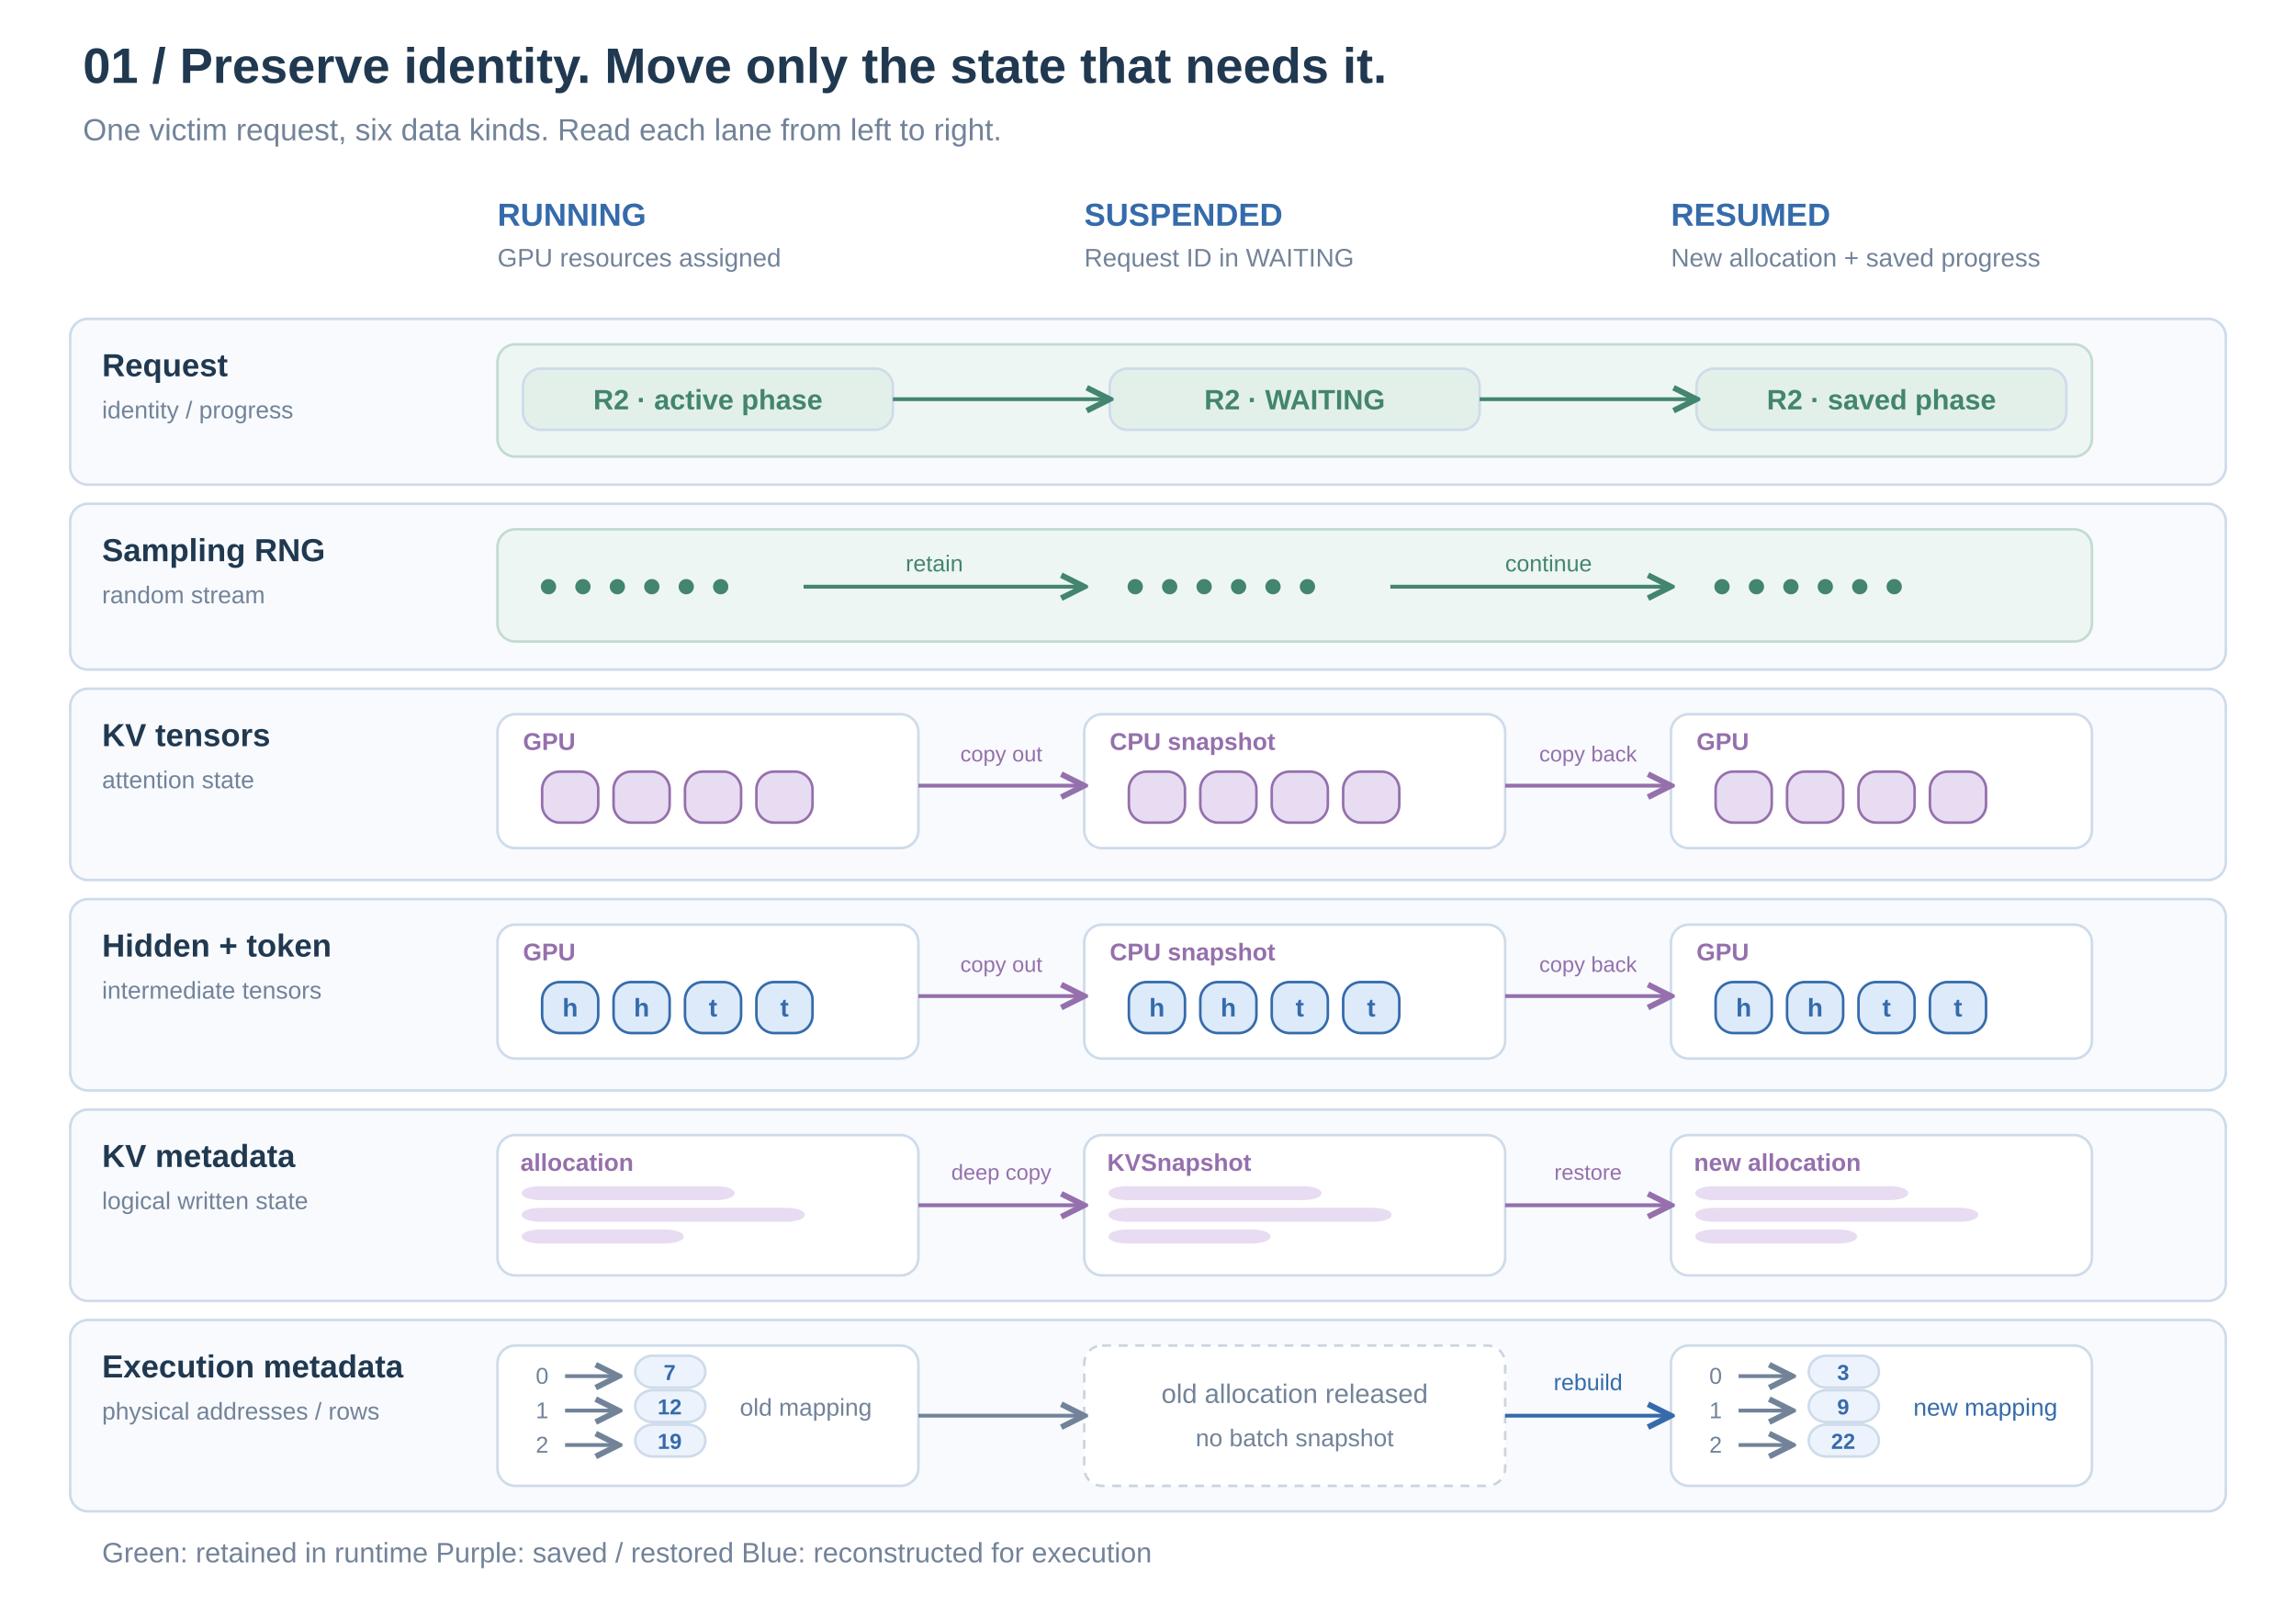
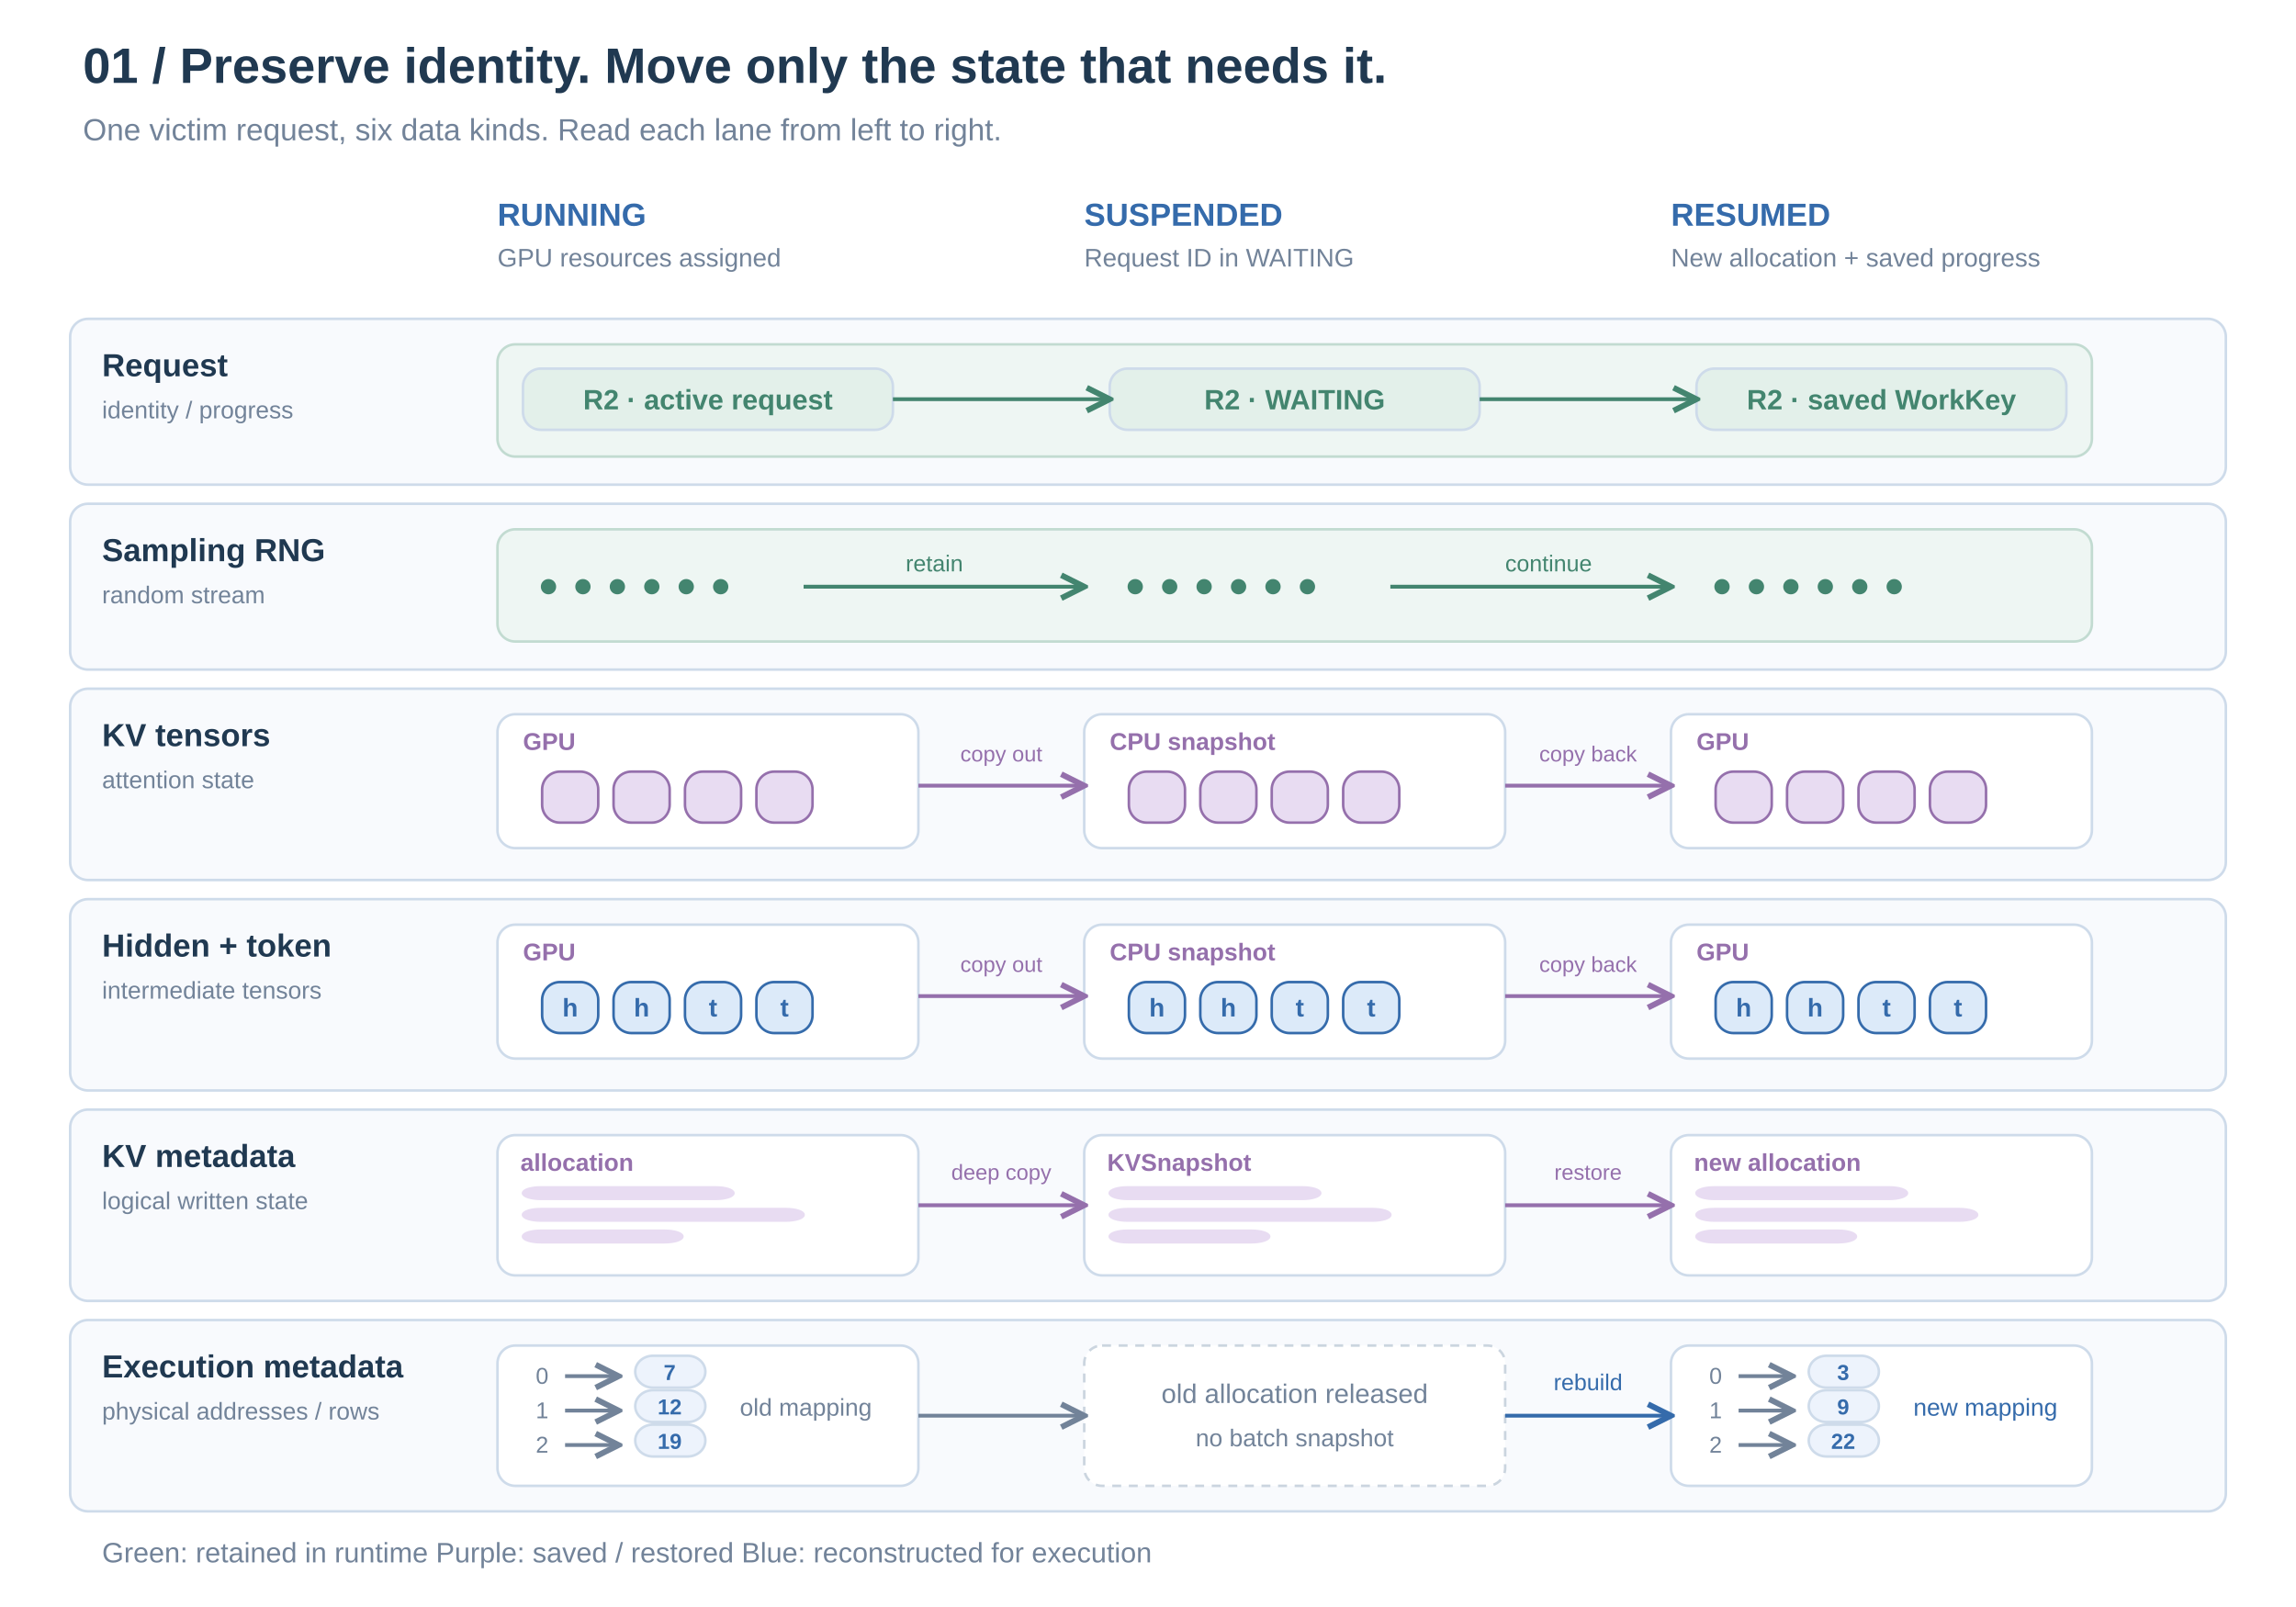
<svg xmlns="http://www.w3.org/2000/svg" width="1800" height="1260" viewBox="0 0 1800 1260" role="img" aria-labelledby="title desc">
  <defs>
    <marker id="a" markerWidth="8" markerHeight="8" refX="7" refY="4" orient="auto">
      <path d="M1 1L7 4L1 7" fill="none" stroke="context-stroke" stroke-width="1.5" />
    </marker>
  </defs>
  <rect width="1800" height="1260" fill="white" />
  <text x="65" y="65" font-family="Arial,Helvetica,sans-serif" font-size="39" fill="#203951" font-weight="700" text-anchor="start">01 / Preserve identity. Move only the state that needs it.</text>
  <text x="65" y="110" font-family="Arial,Helvetica,sans-serif" font-size="24" fill="#728399" font-weight="400" text-anchor="start">One victim request, six data kinds. Read each lane from left to right.</text>
  <text x="390" y="177" font-family="Arial,Helvetica,sans-serif" font-size="25" fill="#356bab" font-weight="700" text-anchor="start">RUNNING</text>
  <text x="390" y="209" font-family="Arial,Helvetica,sans-serif" font-size="20" fill="#728399" font-weight="400" text-anchor="start">GPU resources assigned</text>
  <text x="850" y="177" font-family="Arial,Helvetica,sans-serif" font-size="25" fill="#356bab" font-weight="700" text-anchor="start">SUSPENDED</text>
  <text x="850" y="209" font-family="Arial,Helvetica,sans-serif" font-size="20" fill="#728399" font-weight="400" text-anchor="start">Request ID in WAITING</text>
  <text x="1310" y="177" font-family="Arial,Helvetica,sans-serif" font-size="25" fill="#356bab" font-weight="700" text-anchor="start">RESUMED</text>
  <text x="1310" y="209" font-family="Arial,Helvetica,sans-serif" font-size="20" fill="#728399" font-weight="400" text-anchor="start">New allocation + saved progress</text>
  <rect x="55" y="250" width="1690" height="130" rx="14" fill="#f8fafd" stroke="#cedbea" stroke-width="2" />
  <rect x="55" y="395" width="1690" height="130" rx="14" fill="#f8fafd" stroke="#cedbea" stroke-width="2" />
  <rect x="55" y="540" width="1690" height="150" rx="14" fill="#f8fafd" stroke="#cedbea" stroke-width="2" />
  <rect x="55" y="705" width="1690" height="150" rx="14" fill="#f8fafd" stroke="#cedbea" stroke-width="2" />
  <rect x="55" y="870" width="1690" height="150" rx="14" fill="#f8fafd" stroke="#cedbea" stroke-width="2" />
  <rect x="55" y="1035" width="1690" height="150" rx="14" fill="#f8fafd" stroke="#cedbea" stroke-width="2" />
  <text x="80" y="295" font-family="Arial,Helvetica,sans-serif" font-size="25" fill="#203951" font-weight="700" text-anchor="start">Request</text>
  <text x="80" y="328" font-family="Arial,Helvetica,sans-serif" font-size="19" fill="#728399" font-weight="400" text-anchor="start">identity / progress</text>
  <text x="80" y="440" font-family="Arial,Helvetica,sans-serif" font-size="25" fill="#203951" font-weight="700" text-anchor="start">Sampling RNG</text>
  <text x="80" y="473" font-family="Arial,Helvetica,sans-serif" font-size="19" fill="#728399" font-weight="400" text-anchor="start">random stream</text>
  <text x="80" y="585" font-family="Arial,Helvetica,sans-serif" font-size="25" fill="#203951" font-weight="700" text-anchor="start">KV tensors</text>
  <text x="80" y="618" font-family="Arial,Helvetica,sans-serif" font-size="19" fill="#728399" font-weight="400" text-anchor="start">attention state</text>
  <text x="80" y="750" font-family="Arial,Helvetica,sans-serif" font-size="25" fill="#203951" font-weight="700" text-anchor="start">Hidden + token</text>
  <text x="80" y="783" font-family="Arial,Helvetica,sans-serif" font-size="19" fill="#728399" font-weight="400" text-anchor="start">intermediate tensors</text>
  <text x="80" y="915" font-family="Arial,Helvetica,sans-serif" font-size="25" fill="#203951" font-weight="700" text-anchor="start">KV metadata</text>
  <text x="80" y="948" font-family="Arial,Helvetica,sans-serif" font-size="19" fill="#728399" font-weight="400" text-anchor="start">logical written state</text>
  <text x="80" y="1080" font-family="Arial,Helvetica,sans-serif" font-size="25" fill="#203951" font-weight="700" text-anchor="start">Execution metadata</text>
  <text x="80" y="1113" font-family="Arial,Helvetica,sans-serif" font-size="19" fill="#728399" font-weight="400" text-anchor="start">physical addresses / rows</text>
  <rect x="390" y="270" width="1250" height="88" rx="14" fill="#eef6f3" stroke="#c2dbd1" stroke-width="2" />
  <rect x="410" y="289" width="290" height="48" rx="14" fill="#e3f0ea" stroke="#cedbea" stroke-width="2" />
-   <text x="555.0" y="321" font-family="Arial,Helvetica,sans-serif" font-size="22" fill="#43856f" font-weight="700" text-anchor="middle">R2 · active phase</text>
+   <text x="555.0" y="321" font-family="Arial,Helvetica,sans-serif" font-size="22" fill="#43856f" font-weight="700" text-anchor="middle">R2 · active request</text>
  <rect x="870" y="289" width="290" height="48" rx="14" fill="#e3f0ea" stroke="#cedbea" stroke-width="2" />
  <text x="1015.0" y="321" font-family="Arial,Helvetica,sans-serif" font-size="22" fill="#43856f" font-weight="700" text-anchor="middle">R2 · WAITING</text>
  <rect x="1330" y="289" width="290" height="48" rx="14" fill="#e3f0ea" stroke="#cedbea" stroke-width="2" />
-   <text x="1475.0" y="321" font-family="Arial,Helvetica,sans-serif" font-size="22" fill="#43856f" font-weight="700" text-anchor="middle">R2 · saved phase</text>
+   <text x="1475.0" y="321" font-family="Arial,Helvetica,sans-serif" font-size="22" fill="#43856f" font-weight="700" text-anchor="middle">R2 · saved WorkKey</text>
  <path d="M700 313H870" fill="none" stroke="#43856f" stroke-width="3" stroke-linejoin="round" marker-end="url(#a)" />
  <path d="M1160 313H1330" fill="none" stroke="#43856f" stroke-width="3" stroke-linejoin="round" marker-end="url(#a)" />
  <rect x="390" y="415" width="1250" height="88" rx="14" fill="#eef6f3" stroke="#c2dbd1" stroke-width="2" />
  <circle cx="430" cy="460" r="6" fill="#43856f" />
  <circle cx="457" cy="460" r="6" fill="#43856f" />
  <circle cx="484" cy="460" r="6" fill="#43856f" />
  <circle cx="511" cy="460" r="6" fill="#43856f" />
  <circle cx="538" cy="460" r="6" fill="#43856f" />
  <circle cx="565" cy="460" r="6" fill="#43856f" />
  <circle cx="890" cy="460" r="6" fill="#43856f" />
  <circle cx="917" cy="460" r="6" fill="#43856f" />
  <circle cx="944" cy="460" r="6" fill="#43856f" />
  <circle cx="971" cy="460" r="6" fill="#43856f" />
  <circle cx="998" cy="460" r="6" fill="#43856f" />
  <circle cx="1025" cy="460" r="6" fill="#43856f" />
  <circle cx="1350" cy="460" r="6" fill="#43856f" />
  <circle cx="1377" cy="460" r="6" fill="#43856f" />
  <circle cx="1404" cy="460" r="6" fill="#43856f" />
  <circle cx="1431" cy="460" r="6" fill="#43856f" />
  <circle cx="1458" cy="460" r="6" fill="#43856f" />
  <circle cx="1485" cy="460" r="6" fill="#43856f" />
  <path d="M630 460H850" fill="none" stroke="#43856f" stroke-width="3" stroke-linejoin="round" marker-end="url(#a)" />
  <path d="M1090 460H1310" fill="none" stroke="#43856f" stroke-width="3" stroke-linejoin="round" marker-end="url(#a)" />
  <text x="710" y="448" font-family="Arial,Helvetica,sans-serif" font-size="18" fill="#43856f" font-weight="400" text-anchor="start">retain</text>
  <text x="1180" y="448" font-family="Arial,Helvetica,sans-serif" font-size="18" fill="#43856f" font-weight="400" text-anchor="start">continue</text>
  <rect x="390" y="560" width="330" height="105" rx="14" fill="#fff" stroke="#cedbea" stroke-width="2" />
  <text x="410" y="588" font-family="Arial,Helvetica,sans-serif" font-size="19" fill="#9570ac" font-weight="700" text-anchor="start">GPU</text>
  <rect x="425" y="605" width="44" height="40" rx="14" fill="#e8dcf2" stroke="#9570ac" stroke-width="2" />
  <rect x="481" y="605" width="44" height="40" rx="14" fill="#e8dcf2" stroke="#9570ac" stroke-width="2" />
  <rect x="537" y="605" width="44" height="40" rx="14" fill="#e8dcf2" stroke="#9570ac" stroke-width="2" />
  <rect x="593" y="605" width="44" height="40" rx="14" fill="#e8dcf2" stroke="#9570ac" stroke-width="2" />
  <rect x="850" y="560" width="330" height="105" rx="14" fill="#fff" stroke="#cedbea" stroke-width="2" />
  <text x="870" y="588" font-family="Arial,Helvetica,sans-serif" font-size="19" fill="#9570ac" font-weight="700" text-anchor="start">CPU snapshot</text>
  <rect x="885" y="605" width="44" height="40" rx="14" fill="#e8dcf2" stroke="#9570ac" stroke-width="2" />
  <rect x="941" y="605" width="44" height="40" rx="14" fill="#e8dcf2" stroke="#9570ac" stroke-width="2" />
  <rect x="997" y="605" width="44" height="40" rx="14" fill="#e8dcf2" stroke="#9570ac" stroke-width="2" />
  <rect x="1053" y="605" width="44" height="40" rx="14" fill="#e8dcf2" stroke="#9570ac" stroke-width="2" />
  <rect x="1310" y="560" width="330" height="105" rx="14" fill="#fff" stroke="#cedbea" stroke-width="2" />
  <text x="1330" y="588" font-family="Arial,Helvetica,sans-serif" font-size="19" fill="#9570ac" font-weight="700" text-anchor="start">GPU</text>
  <rect x="1345" y="605" width="44" height="40" rx="14" fill="#e8dcf2" stroke="#9570ac" stroke-width="2" />
  <rect x="1401" y="605" width="44" height="40" rx="14" fill="#e8dcf2" stroke="#9570ac" stroke-width="2" />
  <rect x="1457" y="605" width="44" height="40" rx="14" fill="#e8dcf2" stroke="#9570ac" stroke-width="2" />
  <rect x="1513" y="605" width="44" height="40" rx="14" fill="#e8dcf2" stroke="#9570ac" stroke-width="2" />
  <path d="M720 616H850" fill="none" stroke="#9570ac" stroke-width="3" stroke-linejoin="round" marker-end="url(#a)" />
  <path d="M1180 616H1310" fill="none" stroke="#9570ac" stroke-width="3" stroke-linejoin="round" marker-end="url(#a)" />
  <text x="785" y="597" font-family="Arial,Helvetica,sans-serif" font-size="17" fill="#9570ac" font-weight="400" text-anchor="middle">copy out</text>
  <text x="1245" y="597" font-family="Arial,Helvetica,sans-serif" font-size="17" fill="#9570ac" font-weight="400" text-anchor="middle">copy back</text>
  <rect x="390" y="725" width="330" height="105" rx="14" fill="#fff" stroke="#cedbea" stroke-width="2" />
  <text x="410" y="753" font-family="Arial,Helvetica,sans-serif" font-size="19" fill="#9570ac" font-weight="700" text-anchor="start">GPU</text>
  <rect x="425" y="770" width="44" height="40" rx="14" fill="#dceaf9" stroke="#356bab" stroke-width="2" />
  <text x="447" y="797" font-family="Arial,Helvetica,sans-serif" font-size="20" fill="#356bab" font-weight="700" text-anchor="middle">h</text>
  <rect x="481" y="770" width="44" height="40" rx="14" fill="#dceaf9" stroke="#356bab" stroke-width="2" />
  <text x="503" y="797" font-family="Arial,Helvetica,sans-serif" font-size="20" fill="#356bab" font-weight="700" text-anchor="middle">h</text>
  <rect x="537" y="770" width="44" height="40" rx="14" fill="#dceaf9" stroke="#356bab" stroke-width="2" />
  <text x="559" y="797" font-family="Arial,Helvetica,sans-serif" font-size="20" fill="#356bab" font-weight="700" text-anchor="middle">t</text>
  <rect x="593" y="770" width="44" height="40" rx="14" fill="#dceaf9" stroke="#356bab" stroke-width="2" />
  <text x="615" y="797" font-family="Arial,Helvetica,sans-serif" font-size="20" fill="#356bab" font-weight="700" text-anchor="middle">t</text>
  <rect x="850" y="725" width="330" height="105" rx="14" fill="#fff" stroke="#cedbea" stroke-width="2" />
  <text x="870" y="753" font-family="Arial,Helvetica,sans-serif" font-size="19" fill="#9570ac" font-weight="700" text-anchor="start">CPU snapshot</text>
  <rect x="885" y="770" width="44" height="40" rx="14" fill="#dceaf9" stroke="#356bab" stroke-width="2" />
  <text x="907" y="797" font-family="Arial,Helvetica,sans-serif" font-size="20" fill="#356bab" font-weight="700" text-anchor="middle">h</text>
  <rect x="941" y="770" width="44" height="40" rx="14" fill="#dceaf9" stroke="#356bab" stroke-width="2" />
  <text x="963" y="797" font-family="Arial,Helvetica,sans-serif" font-size="20" fill="#356bab" font-weight="700" text-anchor="middle">h</text>
  <rect x="997" y="770" width="44" height="40" rx="14" fill="#dceaf9" stroke="#356bab" stroke-width="2" />
  <text x="1019" y="797" font-family="Arial,Helvetica,sans-serif" font-size="20" fill="#356bab" font-weight="700" text-anchor="middle">t</text>
  <rect x="1053" y="770" width="44" height="40" rx="14" fill="#dceaf9" stroke="#356bab" stroke-width="2" />
  <text x="1075" y="797" font-family="Arial,Helvetica,sans-serif" font-size="20" fill="#356bab" font-weight="700" text-anchor="middle">t</text>
  <rect x="1310" y="725" width="330" height="105" rx="14" fill="#fff" stroke="#cedbea" stroke-width="2" />
  <text x="1330" y="753" font-family="Arial,Helvetica,sans-serif" font-size="19" fill="#9570ac" font-weight="700" text-anchor="start">GPU</text>
  <rect x="1345" y="770" width="44" height="40" rx="14" fill="#dceaf9" stroke="#356bab" stroke-width="2" />
  <text x="1367" y="797" font-family="Arial,Helvetica,sans-serif" font-size="20" fill="#356bab" font-weight="700" text-anchor="middle">h</text>
  <rect x="1401" y="770" width="44" height="40" rx="14" fill="#dceaf9" stroke="#356bab" stroke-width="2" />
  <text x="1423" y="797" font-family="Arial,Helvetica,sans-serif" font-size="20" fill="#356bab" font-weight="700" text-anchor="middle">h</text>
  <rect x="1457" y="770" width="44" height="40" rx="14" fill="#dceaf9" stroke="#356bab" stroke-width="2" />
  <text x="1479" y="797" font-family="Arial,Helvetica,sans-serif" font-size="20" fill="#356bab" font-weight="700" text-anchor="middle">t</text>
  <rect x="1513" y="770" width="44" height="40" rx="14" fill="#dceaf9" stroke="#356bab" stroke-width="2" />
  <text x="1535" y="797" font-family="Arial,Helvetica,sans-serif" font-size="20" fill="#356bab" font-weight="700" text-anchor="middle">t</text>
  <path d="M720 781H850" fill="none" stroke="#9570ac" stroke-width="3" stroke-linejoin="round" marker-end="url(#a)" />
  <path d="M1180 781H1310" fill="none" stroke="#9570ac" stroke-width="3" stroke-linejoin="round" marker-end="url(#a)" />
  <text x="785" y="762" font-family="Arial,Helvetica,sans-serif" font-size="17" fill="#9570ac" font-weight="400" text-anchor="middle">copy out</text>
  <text x="1245" y="762" font-family="Arial,Helvetica,sans-serif" font-size="17" fill="#9570ac" font-weight="400" text-anchor="middle">copy back</text>
  <rect x="390" y="890" width="330" height="110" rx="14" fill="#fff" stroke="#cedbea" stroke-width="2" />
  <text x="408" y="918" font-family="Arial,Helvetica,sans-serif" font-size="19" fill="#9570ac" font-weight="700" text-anchor="start">allocation</text>
  <rect x="410" y="931" width="165" height="9" rx="14" fill="#e8dcf2" stroke="#e8dcf2" stroke-width="2" />
  <rect x="410" y="948" width="220" height="9" rx="14" fill="#e8dcf2" stroke="#e8dcf2" stroke-width="2" />
  <rect x="410" y="965" width="125" height="9" rx="14" fill="#e8dcf2" stroke="#e8dcf2" stroke-width="2" />
  <rect x="850" y="890" width="330" height="110" rx="14" fill="#fff" stroke="#cedbea" stroke-width="2" />
  <text x="868" y="918" font-family="Arial,Helvetica,sans-serif" font-size="19" fill="#9570ac" font-weight="700" text-anchor="start">KVSnapshot</text>
  <rect x="870" y="931" width="165" height="9" rx="14" fill="#e8dcf2" stroke="#e8dcf2" stroke-width="2" />
  <rect x="870" y="948" width="220" height="9" rx="14" fill="#e8dcf2" stroke="#e8dcf2" stroke-width="2" />
  <rect x="870" y="965" width="125" height="9" rx="14" fill="#e8dcf2" stroke="#e8dcf2" stroke-width="2" />
  <rect x="1310" y="890" width="330" height="110" rx="14" fill="#fff" stroke="#cedbea" stroke-width="2" />
  <text x="1328" y="918" font-family="Arial,Helvetica,sans-serif" font-size="19" fill="#9570ac" font-weight="700" text-anchor="start">new allocation</text>
  <rect x="1330" y="931" width="165" height="9" rx="14" fill="#e8dcf2" stroke="#e8dcf2" stroke-width="2" />
  <rect x="1330" y="948" width="220" height="9" rx="14" fill="#e8dcf2" stroke="#e8dcf2" stroke-width="2" />
  <rect x="1330" y="965" width="125" height="9" rx="14" fill="#e8dcf2" stroke="#e8dcf2" stroke-width="2" />
  <path d="M720 945H850" fill="none" stroke="#9570ac" stroke-width="3" stroke-linejoin="round" marker-end="url(#a)" />
  <path d="M1180 945H1310" fill="none" stroke="#9570ac" stroke-width="3" stroke-linejoin="round" marker-end="url(#a)" />
  <text x="785" y="925" font-family="Arial,Helvetica,sans-serif" font-size="17" fill="#9570ac" font-weight="400" text-anchor="middle">deep copy</text>
  <text x="1245" y="925" font-family="Arial,Helvetica,sans-serif" font-size="17" fill="#9570ac" font-weight="400" text-anchor="middle">restore</text>
  <rect x="390" y="1055" width="330" height="110" rx="14" fill="#fff" stroke="#cedbea" stroke-width="2" />
  <text x="420" y="1085" font-family="Arial,Helvetica,sans-serif" font-size="18" fill="#728399" font-weight="400" text-anchor="start">0</text>
  <path d="M443 1079H485" fill="none" stroke="#728399" stroke-width="3" stroke-linejoin="round" marker-end="url(#a)" />
  <rect x="498" y="1063" width="55" height="25" rx="14" fill="#edf3fc" stroke="#cedbea" stroke-width="2" />
  <text x="525" y="1082" font-family="Arial,Helvetica,sans-serif" font-size="17" fill="#356bab" font-weight="700" text-anchor="middle">7</text>
  <text x="420" y="1112" font-family="Arial,Helvetica,sans-serif" font-size="18" fill="#728399" font-weight="400" text-anchor="start">1</text>
  <path d="M443 1106H485" fill="none" stroke="#728399" stroke-width="3" stroke-linejoin="round" marker-end="url(#a)" />
  <rect x="498" y="1090" width="55" height="25" rx="14" fill="#edf3fc" stroke="#cedbea" stroke-width="2" />
  <text x="525" y="1109" font-family="Arial,Helvetica,sans-serif" font-size="17" fill="#356bab" font-weight="700" text-anchor="middle">12</text>
  <text x="420" y="1139" font-family="Arial,Helvetica,sans-serif" font-size="18" fill="#728399" font-weight="400" text-anchor="start">2</text>
  <path d="M443 1133H485" fill="none" stroke="#728399" stroke-width="3" stroke-linejoin="round" marker-end="url(#a)" />
  <rect x="498" y="1117" width="55" height="25" rx="14" fill="#edf3fc" stroke="#cedbea" stroke-width="2" />
  <text x="525" y="1136" font-family="Arial,Helvetica,sans-serif" font-size="17" fill="#356bab" font-weight="700" text-anchor="middle">19</text>
  <text x="580" y="1110" font-family="Arial,Helvetica,sans-serif" font-size="19" fill="#728399" font-weight="400" text-anchor="start">old mapping</text>
  <rect x="850" y="1055" width="330" height="110" rx="14" fill="#fff" stroke="#cbd5df" stroke-width="2" stroke-dasharray="7 6" />
  <text x="1015" y="1100" font-family="Arial,Helvetica,sans-serif" font-size="21" fill="#728399" font-weight="400" text-anchor="middle">old allocation released</text>
  <text x="1015" y="1134" font-family="Arial,Helvetica,sans-serif" font-size="19" fill="#728399" font-weight="400" text-anchor="middle">no batch snapshot</text>
  <rect x="1310" y="1055" width="330" height="110" rx="14" fill="#fff" stroke="#cedbea" stroke-width="2" />
  <text x="1340" y="1085" font-family="Arial,Helvetica,sans-serif" font-size="18" fill="#728399" font-weight="400" text-anchor="start">0</text>
  <path d="M1363 1079H1405" fill="none" stroke="#728399" stroke-width="3" stroke-linejoin="round" marker-end="url(#a)" />
  <rect x="1418" y="1063" width="55" height="25" rx="14" fill="#edf3fc" stroke="#cedbea" stroke-width="2" />
  <text x="1445" y="1082" font-family="Arial,Helvetica,sans-serif" font-size="17" fill="#356bab" font-weight="700" text-anchor="middle">3</text>
  <text x="1340" y="1112" font-family="Arial,Helvetica,sans-serif" font-size="18" fill="#728399" font-weight="400" text-anchor="start">1</text>
  <path d="M1363 1106H1405" fill="none" stroke="#728399" stroke-width="3" stroke-linejoin="round" marker-end="url(#a)" />
  <rect x="1418" y="1090" width="55" height="25" rx="14" fill="#edf3fc" stroke="#cedbea" stroke-width="2" />
  <text x="1445" y="1109" font-family="Arial,Helvetica,sans-serif" font-size="17" fill="#356bab" font-weight="700" text-anchor="middle">9</text>
  <text x="1340" y="1139" font-family="Arial,Helvetica,sans-serif" font-size="18" fill="#728399" font-weight="400" text-anchor="start">2</text>
  <path d="M1363 1133H1405" fill="none" stroke="#728399" stroke-width="3" stroke-linejoin="round" marker-end="url(#a)" />
  <rect x="1418" y="1117" width="55" height="25" rx="14" fill="#edf3fc" stroke="#cedbea" stroke-width="2" />
  <text x="1445" y="1136" font-family="Arial,Helvetica,sans-serif" font-size="17" fill="#356bab" font-weight="700" text-anchor="middle">22</text>
  <text x="1500" y="1110" font-family="Arial,Helvetica,sans-serif" font-size="19" fill="#356bab" font-weight="400" text-anchor="start">new mapping</text>
  <path d="M720 1110H850" fill="none" stroke="#728399" stroke-width="3" stroke-linejoin="round" marker-end="url(#a)" />
  <path d="M1180 1110H1310" fill="none" stroke="#356bab" stroke-width="3" stroke-linejoin="round" marker-end="url(#a)" />
  <text x="1245" y="1090" font-family="Arial,Helvetica,sans-serif" font-size="18" fill="#356bab" font-weight="400" text-anchor="middle">rebuild</text>
  <text x="80" y="1225" font-family="Arial,Helvetica,sans-serif" font-size="22" fill="#728399" font-weight="400" text-anchor="start">Green: retained in runtime     Purple: saved / restored     Blue: reconstructed for execution</text>
</svg>
